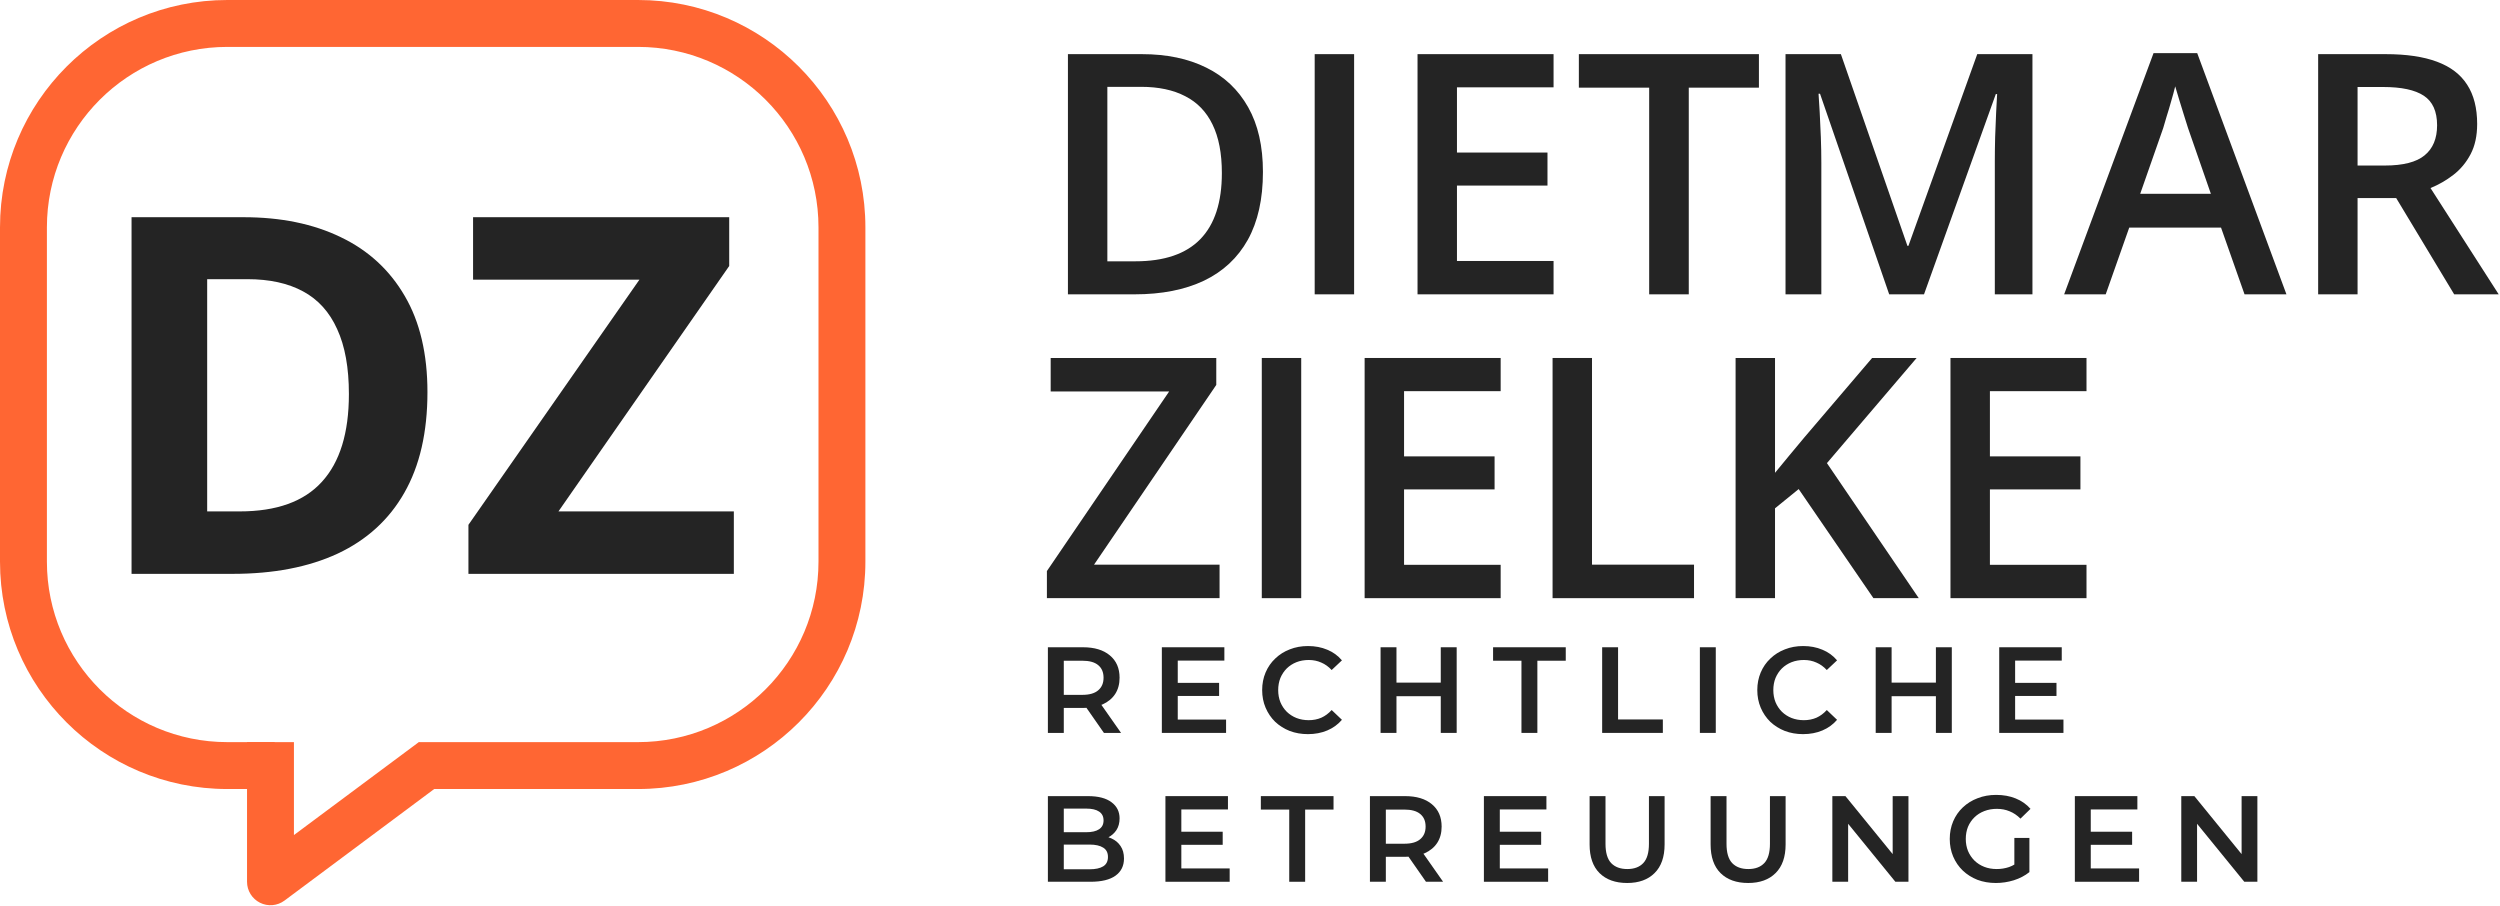
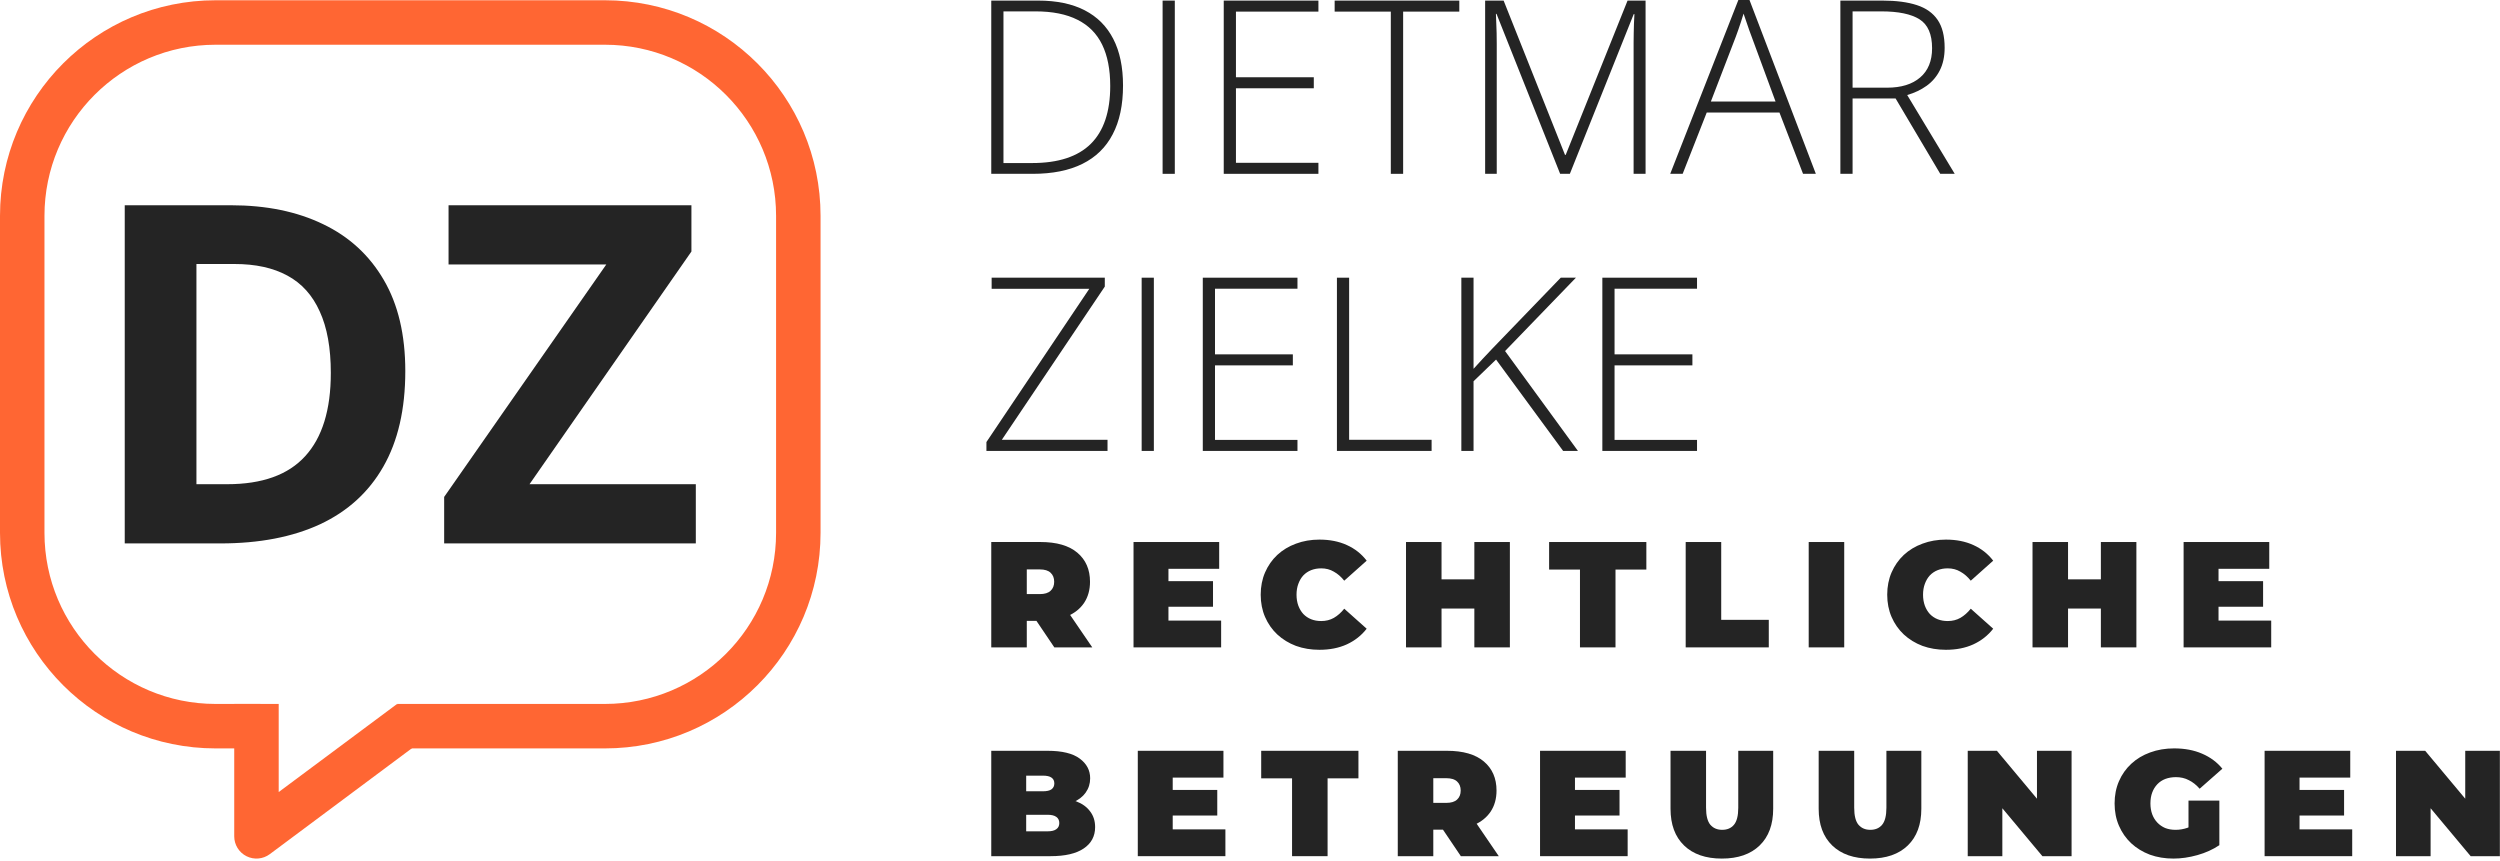
- <svg xmlns="http://www.w3.org/2000/svg" width="1226" height="444" viewBox="0 0 1226 444" fill="none">
-   <path d="M1169.93 26.552C1180.08 26.552 1188.46 27.787 1195.07 30.258C1201.73 32.729 1206.67 36.489 1209.89 41.537C1213.17 46.586 1214.8 53.005 1214.8 60.793C1214.8 66.594 1213.73 71.535 1211.58 75.617C1209.43 79.699 1206.61 83.083 1203.12 85.768C1199.63 88.454 1195.9 90.602 1191.92 92.214L1225.36 144.34H1203.53L1175.09 97.128H1156.15V144.34H1136.82V26.552H1169.93ZM1168.64 42.665H1156.15V81.176H1169.53C1178.5 81.176 1185 79.511 1189.02 76.181C1193.11 72.851 1195.15 67.936 1195.15 61.437C1195.15 54.616 1192.97 49.782 1188.62 46.935C1184.32 44.089 1177.66 42.665 1168.64 42.665Z" fill="#242424" />
-   <path d="M1100.72 144.34L1089.2 111.63H1044.17L1032.64 144.34H1012.26L1056.09 26.069H1077.52L1121.27 144.34H1100.72ZM1084.21 95.033L1073.01 62.807C1072.58 61.41 1071.96 59.45 1071.16 56.925C1070.35 54.347 1069.54 51.742 1068.74 49.111C1067.93 46.425 1067.26 44.169 1066.72 42.343C1066.19 44.545 1065.52 47.016 1064.71 49.755C1063.96 52.441 1063.21 54.965 1062.45 57.328C1061.76 59.692 1061.22 61.518 1060.84 62.807L1049.56 95.033H1084.21Z" fill="#242424" />
-   <path d="M926.458 144.34L892.539 45.968H891.814C891.975 48.171 892.163 51.178 892.378 54.992C892.593 58.805 892.781 62.888 892.942 67.238C893.103 71.589 893.184 75.751 893.184 79.726V144.34H875.62V26.552H902.771L935.401 120.573H935.884L969.641 26.552H996.712V144.34H978.262V78.759C978.262 75.16 978.316 71.266 978.423 67.077C978.584 62.888 978.745 58.913 978.907 55.153C979.121 51.393 979.283 48.386 979.39 46.13H978.745L943.538 144.34H926.458Z" fill="#242424" />
-   <path d="M828.172 144.34H808.755V42.987H774.273V26.552H862.574V42.987H828.172V144.34Z" fill="#242424" />
-   <path d="M761.866 144.34H695.157V26.552H761.866V42.826H714.493V74.811H758.885V91.005H714.493V127.985H761.866V144.34Z" fill="#242424" />
-   <path d="M644.722 144.34V26.552H664.058V144.34H644.722Z" fill="#242424" />
-   <path d="M619.344 84.318C619.344 97.585 616.873 108.676 611.932 117.592C606.99 126.454 599.82 133.141 590.42 137.653C581.021 142.111 569.688 144.34 556.421 144.34H523.711V26.552H559.966C572.159 26.552 582.686 28.754 591.548 33.158C600.411 37.509 607.259 43.981 612.093 52.575C616.927 61.115 619.344 71.696 619.344 84.318ZM599.202 84.882C599.202 75.214 597.671 67.265 594.61 61.034C591.602 54.804 587.144 50.185 581.236 47.177C575.381 44.115 568.157 42.585 559.563 42.585H543.047V128.146H556.744C570.977 128.146 581.612 124.521 588.648 117.27C595.684 110.019 599.202 99.223 599.202 84.882Z" fill="#242424" />
-   <path d="M1023.22 293.34H956.514V175.552H1023.22V191.826H975.85V223.811H1020.24V240.005H975.85V276.985H1023.22V293.34Z" fill="#242424" />
-   <path d="M940.965 293.34H918.728L882.071 239.844L870.469 249.27V293.34H851.133V175.552H870.469V231.868C872.832 228.968 875.223 226.067 877.64 223.167C880.057 220.266 882.473 217.366 884.89 214.466L918.084 175.552H939.917L895.928 227.115L940.965 293.34Z" fill="#242424" />
-   <path d="M761.382 293.34V175.552H780.718V276.905H830.75V293.34H761.382Z" fill="#242424" />
-   <path d="M735.923 293.34H669.214V175.552H735.923V191.826H688.55V223.811H732.942V240.005H688.55V276.985H735.923V293.34Z" fill="#242424" />
-   <path d="M618.78 293.34V175.552H638.116V293.34H618.78Z" fill="#242424" />
-   <path d="M598.074 293.34H513.399V280.047L573.34 191.988H515.252V175.552H596.463V188.765L536.521 276.905H598.074V293.34Z" fill="#242424" />
-   <path d="M359.876 281.418H229.719V257.373L313.579 137.146H231.992V106.521H357.603V130.447L273.863 250.793H359.876V281.418Z" fill="#242424" />
-   <path d="M209.622 192.295C209.622 211.994 205.834 228.463 198.257 241.702C190.76 254.861 179.874 264.79 165.598 271.489C151.323 278.109 134.136 281.418 114.038 281.418H64.512V106.521H119.422C137.765 106.521 153.675 109.791 167.154 116.331C180.632 122.791 191.079 132.401 198.496 145.161C205.913 157.842 209.622 173.553 209.622 192.295ZM171.101 193.252C171.101 180.332 169.187 169.725 165.359 161.431C161.611 153.057 156.028 146.876 148.611 142.888C141.274 138.901 132.182 136.907 121.336 136.907H101.597V250.793H117.508C135.611 250.793 149.05 245.968 157.823 236.318C166.675 226.668 171.101 212.313 171.101 193.252Z" fill="#242424" />
-   <path d="M980.418 359.418V317.418H1011.08V323.958H988.218V352.878H1011.92V359.418H980.418ZM987.618 341.298V334.878H1008.5V341.298H987.618Z" fill="#242424" />
-   <path d="M949.364 359.418V317.418H957.164V359.418H949.364ZM919.844 359.418V317.418H927.644V359.418H919.844ZM926.984 341.418V334.758H949.964V341.418H926.984Z" fill="#242424" />
-   <path d="M884.217 360.018C881.017 360.018 878.037 359.498 875.277 358.458C872.557 357.378 870.177 355.878 868.137 353.958C866.137 351.998 864.577 349.698 863.457 347.058C862.337 344.418 861.777 341.538 861.777 338.418C861.777 335.298 862.337 332.418 863.457 329.778C864.577 327.138 866.157 324.858 868.197 322.938C870.237 320.978 872.617 319.478 875.337 318.438C878.057 317.358 881.037 316.818 884.277 316.818C887.717 316.818 890.857 317.418 893.697 318.618C896.537 319.778 898.937 321.518 900.897 323.838L895.857 328.578C894.337 326.938 892.637 325.718 890.757 324.918C888.877 324.078 886.837 323.658 884.637 323.658C882.437 323.658 880.417 324.018 878.577 324.738C876.777 325.458 875.197 326.478 873.837 327.798C872.517 329.118 871.477 330.678 870.717 332.478C869.997 334.278 869.637 336.258 869.637 338.418C869.637 340.578 869.997 342.558 870.717 344.358C871.477 346.158 872.517 347.718 873.837 349.038C875.197 350.358 876.777 351.378 878.577 352.098C880.417 352.818 882.437 353.178 884.637 353.178C886.837 353.178 888.877 352.778 890.757 351.978C892.637 351.138 894.337 349.878 895.857 348.198L900.897 352.998C898.937 355.278 896.537 357.018 893.697 358.218C890.857 359.418 887.697 360.018 884.217 360.018Z" fill="#242424" />
-   <path d="M833.617 359.418V317.418H841.417V359.418H833.617Z" fill="#242424" />
-   <path d="M785.699 359.418V317.418H793.499V352.818H815.459V359.418H785.699Z" fill="#242424" />
-   <path d="M746.125 359.418V324.018H732.205V317.418H767.845V324.018H753.925V359.418H746.125Z" fill="#242424" />
-   <path d="M706.551 359.418V317.418H714.351V359.418H706.551ZM677.031 359.418V317.418H684.831V359.418H677.031ZM684.171 341.418V334.758H707.151V341.418H684.171Z" fill="#242424" />
-   <path d="M641.405 360.018C638.205 360.018 635.225 359.498 632.465 358.458C629.745 357.378 627.365 355.878 625.325 353.958C623.325 351.998 621.765 349.698 620.645 347.058C619.525 344.418 618.965 341.538 618.965 338.418C618.965 335.298 619.525 332.418 620.645 329.778C621.765 327.138 623.345 324.858 625.385 322.938C627.425 320.978 629.805 319.478 632.525 318.438C635.245 317.358 638.225 316.818 641.465 316.818C644.905 316.818 648.045 317.418 650.885 318.618C653.725 319.778 656.125 321.518 658.085 323.838L653.045 328.578C651.525 326.938 649.825 325.718 647.945 324.918C646.065 324.078 644.025 323.658 641.825 323.658C639.625 323.658 637.605 324.018 635.765 324.738C633.965 325.458 632.385 326.478 631.025 327.798C629.705 329.118 628.665 330.678 627.905 332.478C627.185 334.278 626.825 336.258 626.825 338.418C626.825 340.578 627.185 342.558 627.905 344.358C628.665 346.158 629.705 347.718 631.025 349.038C632.385 350.358 633.965 351.378 635.765 352.098C637.605 352.818 639.625 353.178 641.825 353.178C644.025 353.178 646.065 352.778 647.945 351.978C649.825 351.138 651.525 349.878 653.045 348.198L658.085 352.998C656.125 355.278 653.725 357.018 650.885 358.218C648.045 359.418 644.885 360.018 641.405 360.018Z" fill="#242424" />
-   <path d="M569.769 359.418V317.418H600.429V323.958H577.569V352.878H601.269V359.418H569.769ZM576.969 341.298V334.878H597.849V341.298H576.969Z" fill="#242424" />
-   <path d="M513.883 359.418V317.418H531.103C536.703 317.418 541.083 318.738 544.243 321.378C547.443 324.018 549.043 327.678 549.043 332.358C549.043 335.438 548.323 338.098 546.883 340.338C545.443 342.538 543.383 344.238 540.703 345.438C538.063 346.598 534.883 347.178 531.163 347.178H518.203L521.683 343.638V359.418H513.883ZM541.363 359.418L530.743 344.178H539.083L549.763 359.418H541.363ZM521.683 344.478L518.203 340.758H530.803C534.243 340.758 536.823 340.018 538.543 338.538C540.303 337.058 541.183 334.998 541.183 332.358C541.183 329.678 540.303 327.618 538.543 326.178C536.823 324.738 534.243 324.018 530.803 324.018H518.203L521.683 320.178V344.478Z" fill="#242424" />
-   <path d="M1069.7 432.418V390.418H1076.12L1102.46 422.758H1099.28V390.418H1107.02V432.418H1100.6L1074.26 400.078H1077.44V432.418H1069.7Z" fill="#242424" />
-   <path d="M1017.51 432.418V390.418H1048.17V396.958H1025.31V425.878H1049.01V432.418H1017.51ZM1024.71 414.298V407.878H1045.59V414.298H1024.71Z" fill="#242424" />
-   <path d="M978.78 433.018C975.5 433.018 972.48 432.498 969.72 431.458C967 430.378 964.62 428.878 962.58 426.958C960.54 424.998 958.96 422.698 957.84 420.058C956.72 417.418 956.16 414.538 956.16 411.418C956.16 408.298 956.72 405.418 957.84 402.778C958.96 400.138 960.54 397.858 962.58 395.938C964.66 393.978 967.08 392.478 969.84 391.438C972.6 390.358 975.62 389.818 978.9 389.818C982.46 389.818 985.66 390.398 988.5 391.558C991.38 392.718 993.8 394.418 995.76 396.658L990.84 401.458C989.2 399.818 987.42 398.618 985.5 397.858C983.62 397.058 981.54 396.658 979.26 396.658C977.06 396.658 975.02 397.018 973.14 397.738C971.26 398.458 969.64 399.478 968.28 400.798C966.92 402.118 965.86 403.678 965.1 405.478C964.38 407.278 964.02 409.258 964.02 411.418C964.02 413.538 964.38 415.498 965.1 417.298C965.86 419.098 966.92 420.678 968.28 422.038C969.64 423.358 971.24 424.378 973.08 425.098C974.92 425.818 976.96 426.178 979.2 426.178C981.28 426.178 983.28 425.858 985.2 425.218C987.16 424.538 989.02 423.418 990.78 421.858L995.22 427.678C993.02 429.438 990.46 430.778 987.54 431.698C984.66 432.578 981.74 433.018 978.78 433.018ZM995.22 427.678L987.84 426.658V410.938H995.22V427.678Z" fill="#242424" />
-   <path d="M898.586 432.418V390.418H905.006L931.346 422.758H928.166V390.418H935.906V432.418H929.486L903.146 400.078H906.326V432.418H898.586Z" fill="#242424" />
-   <path d="M857.302 433.018C851.542 433.018 847.022 431.398 843.742 428.158C840.502 424.918 838.882 420.238 838.882 414.118V390.418H846.682V413.818C846.682 418.138 847.602 421.278 849.442 423.238C851.322 425.198 853.962 426.178 857.362 426.178C860.762 426.178 863.382 425.198 865.222 423.238C867.062 421.278 867.982 418.138 867.982 413.818V390.418H875.662V414.118C875.662 420.238 874.022 424.918 870.742 428.158C867.502 431.398 863.022 433.018 857.302 433.018Z" fill="#242424" />
-   <path d="M797.958 433.018C792.198 433.018 787.678 431.398 784.398 428.158C781.158 424.918 779.538 420.238 779.538 414.118V390.418H787.338V413.818C787.338 418.138 788.258 421.278 790.098 423.238C791.978 425.198 794.618 426.178 798.018 426.178C801.418 426.178 804.038 425.198 805.878 423.238C807.718 421.278 808.638 418.138 808.638 413.818V390.418H816.318V414.118C816.318 420.238 814.678 424.918 811.398 428.158C808.158 431.398 803.678 433.018 797.958 433.018Z" fill="#242424" />
-   <path d="M727.703 432.418V390.418H758.363V396.958H735.503V425.878H759.203V432.418H727.703ZM734.903 414.298V407.878H755.783V414.298H734.903Z" fill="#242424" />
-   <path d="M671.816 432.418V390.418H689.036C694.636 390.418 699.016 391.738 702.176 394.378C705.376 397.018 706.976 400.678 706.976 405.358C706.976 408.438 706.256 411.098 704.816 413.338C703.376 415.538 701.316 417.238 698.636 418.438C695.996 419.598 692.816 420.178 689.096 420.178H676.136L679.616 416.638V432.418H671.816ZM699.296 432.418L688.676 417.178H697.016L707.696 432.418H699.296ZM679.616 417.478L676.136 413.758H688.736C692.176 413.758 694.756 413.018 696.476 411.538C698.236 410.058 699.116 407.998 699.116 405.358C699.116 402.678 698.236 400.618 696.476 399.178C694.756 397.738 692.176 397.018 688.736 397.018H676.136L679.616 393.178V417.478Z" fill="#242424" />
-   <path d="M632.242 432.418V397.018H618.322V390.418H653.962V397.018H640.042V432.418H632.242Z" fill="#242424" />
-   <path d="M571.527 432.418V390.418H602.187V396.958H579.327V425.878H603.027V432.418H571.527ZM578.727 414.298V407.878H599.607V414.298H578.727Z" fill="#242424" />
-   <path d="M513.883 432.418V390.418H533.563C538.603 390.418 542.443 391.418 545.083 393.418C547.723 395.378 549.043 398.018 549.043 401.338C549.043 403.578 548.523 405.498 547.483 407.098C546.443 408.658 545.043 409.878 543.283 410.758C541.563 411.598 539.683 412.018 537.643 412.018L538.723 409.858C541.083 409.858 543.203 410.298 545.083 411.178C546.963 412.018 548.443 413.258 549.523 414.898C550.643 416.538 551.203 418.578 551.203 421.018C551.203 424.618 549.823 427.418 547.063 429.418C544.303 431.418 540.203 432.418 534.763 432.418H513.883ZM521.683 426.298H534.283C537.203 426.298 539.443 425.818 541.003 424.858C542.563 423.898 543.343 422.358 543.343 420.238C543.343 418.158 542.563 416.638 541.003 415.678C539.443 414.678 537.203 414.178 534.283 414.178H521.083V408.118H532.723C535.443 408.118 537.523 407.638 538.963 406.678C540.443 405.718 541.183 404.278 541.183 402.358C541.183 400.398 540.443 398.938 538.963 397.978C537.523 397.018 535.443 396.538 532.723 396.538H521.683V426.298Z" fill="#242424" />
-   <path d="M144.145 363.936V409.509L205.397 363.923L219.079 382.359L139.516 441.64C136.029 444.239 131.373 444.647 127.486 442.696C123.599 440.745 121.145 436.768 121.145 432.419V363.936H144.145Z" fill="#FF6633" />
-   <path d="M401.388 275.438V111.5C401.388 62.623 361.765 23 312.888 23H111.5C62.623 23 23 62.623 23 111.5V275.438C23 324.315 62.623 363.938 111.5 363.938H134.694V386.938H111.5C49.92 386.938 0 337.018 0 275.438V111.5C7.42386e-05 49.92 49.92 0 111.5 0H312.888C374.467 0 424.388 49.92 424.388 111.5V275.438C424.388 337.017 374.467 386.938 312.888 386.938H205.444V363.938H312.888C361.765 363.938 401.388 324.315 401.388 275.438Z" fill="#FF6633" />
+ <svg xmlns="http://www.w3.org/2000/svg" width="1293" height="445" viewBox="0 0 1293 445" fill="none">
+   <path d="M973.597 0.306C980.706 0.306 986.63 1.083 991.369 2.635C996.149 4.188 999.744 6.741 1002.15 10.296C1004.57 13.85 1005.77 18.651 1005.77 24.697C1005.77 29.232 1004.93 33.134 1003.26 36.403C1001.62 39.63 999.356 42.286 996.456 44.37C993.555 46.453 990.205 48.047 986.405 49.15L1010.98 89.903H1003.5L980.399 50.927H958.153V89.903H951.841V0.306H973.597ZM972.984 5.883H958.153V45.35H975.987C983.3 45.35 988.999 43.593 993.085 40.08C997.211 36.566 999.275 31.52 999.275 24.942C999.275 17.711 997.109 12.727 992.779 9.989C988.448 7.252 981.85 5.883 972.984 5.883Z" fill="#242424" />
+   <path d="M932.536 89.903L920.341 58.22H882.713L870.272 89.903H863.837L899.075 0H904.836L939.155 89.903H932.536ZM918.319 52.52L905.939 18.937C905.612 18.079 905.204 16.976 904.714 15.627C904.264 14.279 903.774 12.849 903.243 11.338C902.752 9.826 902.262 8.396 901.772 7.048C901.363 8.478 900.914 9.908 900.424 11.338C899.933 12.768 899.464 14.157 899.014 15.505C898.565 16.812 898.136 17.997 897.727 19.059L884.858 52.52H918.319Z" fill="#242424" />
+   <path d="M806.904 89.903L773.995 7.17H773.688C773.77 8.682 773.831 10.275 773.872 11.95C773.954 13.585 774.015 15.3 774.056 17.098C774.097 18.896 774.117 20.775 774.117 22.736V89.903H768.112V0.306H777.672L809.417 80.098H809.785L841.775 0.306H851.09V89.903H844.9V22.001C844.9 20.407 844.921 18.773 844.962 17.098C845.002 15.423 845.043 13.768 845.084 12.134C845.166 10.459 845.248 8.845 845.329 7.293H844.962L811.93 89.903H806.904Z" fill="#242424" />
+   <path d="M725.703 89.903H719.33V6.006H690.281V0.306H754.752V6.006H725.703V89.903Z" fill="#242424" />
+   <path d="M681.885 89.903H632.919V0.306H681.885V6.006H639.231V39.957H679.495V45.657H639.231V84.204H681.885V89.903Z" fill="#242424" />
+   <path d="M601.297 89.903V0.306H607.609V89.903H601.297Z" fill="#242424" />
+   <path d="M580.828 44.247C580.828 54.257 579.051 62.653 575.496 69.435C571.983 76.217 566.753 81.324 559.807 84.756C552.903 88.188 544.343 89.903 534.129 89.903H512.68V0.306H536.949C546.509 0.306 554.537 1.981 561.033 5.332C567.529 8.682 572.452 13.625 575.803 20.162C579.153 26.659 580.828 34.687 580.828 44.247ZM574.209 44.492C574.209 35.953 572.82 28.824 570.042 23.104C567.264 17.384 563.015 13.094 557.295 10.234C551.575 7.334 544.323 5.883 535.539 5.883H518.992V84.327H533.823C547.346 84.327 557.458 81.017 564.159 74.399C570.859 67.739 574.209 57.77 574.209 44.492Z" fill="#242424" />
+   <path d="M877.7 233.219H828.734V143.622H877.7V149.321H835.046V183.273H875.31V188.972H835.046V227.52H877.7V233.219Z" fill="#242424" />
+   <path d="M816.11 233.219H808.449L773.762 185.969L762.118 197.184V233.219H755.806V143.622H762.118V190.749C763.63 189.033 765.203 187.318 766.837 185.602C768.512 183.845 770.188 182.068 771.863 180.27L807.223 143.622H815.068L778.42 181.557L816.11 233.219Z" fill="#242424" />
+   <path d="M691.458 233.219V143.622H697.77V227.459H740.424V233.219H691.458Z" fill="#242424" />
+   <path d="M671.051 233.219H622.085V143.622H671.051V149.321H628.397V183.273H668.66V188.972H628.397V227.52H671.051V233.219Z" fill="#242424" />
+   <path d="M590.462 233.219V143.622H596.774V233.219H590.462Z" fill="#242424" />
+   <path d="M572.812 233.219H510.18V228.623L563.375 149.383H512.877V143.622H571.403V148.218L518.147 227.459H572.812V233.219Z" fill="#242424" />
+   <path d="M359.876 281.055H229.719V257.01L313.579 136.783H231.992V106.158H357.603V130.083L273.863 250.43H359.876V281.055Z" fill="#242424" />
+   <path d="M209.622 191.932C209.622 211.631 205.834 228.099 198.257 241.338C190.76 254.498 179.874 264.427 165.598 271.126C151.323 277.745 134.136 281.055 114.038 281.055H64.512V106.158H119.422C137.765 106.158 153.675 109.428 167.154 115.967C180.632 122.427 191.079 132.037 198.496 144.798C205.913 157.479 209.622 173.19 209.622 191.932ZM171.101 192.889C171.101 179.969 169.187 169.362 165.359 161.067C161.611 152.693 156.028 146.513 148.611 142.525C141.274 138.537 132.182 136.543 121.336 136.543H101.597V250.43H117.508C135.611 250.43 149.05 245.605 157.823 235.955C166.675 226.305 171.101 211.95 171.101 192.889Z" fill="#242424" />
+   <path d="M1129.36 334.827V280.33H1173.66V294.188H1147.42V320.97H1174.67V334.827H1129.36ZM1146.18 313.807V300.572H1170.47V313.807H1146.18Z" fill="#242424" />
+   <path d="M1086.57 334.827V280.33H1104.94V334.827H1086.57ZM1051.22 334.827V280.33H1069.59V334.827H1051.22ZM1068.35 314.741V299.638H1087.81V314.741H1068.35Z" fill="#242424" />
+   <path d="M1006.43 336.073C1002.07 336.073 998.022 335.398 994.285 334.049C990.6 332.647 987.382 330.675 984.631 328.132C981.933 325.589 979.831 322.578 978.325 319.101C976.82 315.624 976.068 311.783 976.068 307.579C976.068 303.375 976.82 299.534 978.325 296.056C979.831 292.579 981.933 289.569 984.631 287.025C987.382 284.482 990.6 282.536 994.285 281.187C998.022 279.785 1002.07 279.084 1006.43 279.084C1011.78 279.084 1016.5 280.019 1020.6 281.887C1024.75 283.756 1028.18 286.455 1030.88 289.984L1019.28 300.338C1017.67 298.314 1015.88 296.757 1013.9 295.667C1011.98 294.525 1009.8 293.954 1007.36 293.954C1005.44 293.954 1003.71 294.266 1002.15 294.889C1000.59 295.511 999.242 296.42 998.1 297.614C997.01 298.807 996.154 300.261 995.531 301.973C994.908 303.634 994.597 305.503 994.597 307.579C994.597 309.655 994.908 311.549 995.531 313.262C996.154 314.923 997.01 316.35 998.1 317.544C999.242 318.738 1000.59 319.646 1002.15 320.269C1003.71 320.892 1005.44 321.203 1007.36 321.203C1009.8 321.203 1011.98 320.658 1013.9 319.568C1015.88 318.426 1017.67 316.843 1019.28 314.819L1030.88 325.173C1028.18 328.651 1024.75 331.35 1020.6 333.27C1016.5 335.139 1011.78 336.073 1006.43 336.073Z" fill="#242424" />
+   <path d="M935.459 334.827V280.33H953.832V334.827H935.459Z" fill="#242424" />
+   <path d="M871.838 334.827V280.33H890.212V320.58H914.813V334.827H871.838Z" fill="#242424" />
+   <path d="M817.162 334.827V294.577H801.202V280.33H851.496V294.577H835.536V334.827H817.162Z" fill="#242424" />
+   <path d="M762.532 334.827V280.33H780.905V334.827H762.532ZM727.187 334.827V280.33H745.56V334.827H727.187ZM744.314 314.741V299.638H763.778V314.741H744.314Z" fill="#242424" />
+   <path d="M682.397 336.073C678.038 336.073 673.989 335.398 670.252 334.049C666.567 332.647 663.349 330.675 660.599 328.132C657.9 325.589 655.798 322.578 654.292 319.101C652.787 315.624 652.035 311.783 652.035 307.579C652.035 303.375 652.787 299.534 654.292 296.056C655.798 292.579 657.9 289.569 660.599 287.025C663.349 284.482 666.567 282.536 670.252 281.187C673.989 279.785 678.038 279.084 682.397 279.084C687.743 279.084 692.466 280.019 696.567 281.887C700.719 283.756 704.144 286.455 706.843 289.984L695.243 300.338C693.634 298.314 691.844 296.757 689.871 295.667C687.951 294.525 685.771 293.954 683.332 293.954C681.411 293.954 679.673 294.266 678.116 294.889C676.558 295.511 675.209 296.42 674.067 297.614C672.977 298.807 672.121 300.261 671.498 301.973C670.875 303.634 670.564 305.503 670.564 307.579C670.564 309.655 670.875 311.549 671.498 313.262C672.121 314.923 672.977 316.35 674.067 317.544C675.209 318.738 676.558 319.646 678.116 320.269C679.673 320.892 681.411 321.203 683.332 321.203C685.771 321.203 687.951 320.658 689.871 319.568C691.844 318.426 693.634 316.843 695.243 314.819L706.843 325.173C704.144 328.651 700.719 331.35 696.567 333.27C692.466 335.139 687.743 336.073 682.397 336.073Z" fill="#242424" />
+   <path d="M586.26 334.827V280.33H630.559V294.188H604.322V320.97H631.571V334.827H586.26ZM603.077 313.807V300.572H627.367V313.807H603.077Z" fill="#242424" />
+   <path d="M512.68 334.827V280.33H538.138C546.494 280.33 552.852 282.173 557.212 285.858C561.572 289.543 563.752 294.551 563.752 300.884C563.752 305.088 562.74 308.721 560.716 311.783C558.691 314.793 555.811 317.103 552.074 318.712C548.389 320.321 544.003 321.125 538.917 321.125H522.879L531.054 313.574V334.827H512.68ZM545.301 334.827L531.91 314.975H551.373L564.92 334.827H545.301ZM531.054 315.598L522.879 307.267H537.749C540.292 307.267 542.161 306.697 543.354 305.555C544.6 304.413 545.223 302.856 545.223 300.884C545.223 298.911 544.6 297.354 543.354 296.212C542.161 295.071 540.292 294.5 537.749 294.5H522.879L531.054 286.169V315.598Z" fill="#242424" />
+   <path d="M1239.21 442.81V388.313H1254.31L1282.03 421.478H1275.02V388.313H1292.93V442.81H1277.82L1250.11 409.644H1257.11V442.81H1239.21Z" fill="#242424" />
+   <path d="M1171.25 442.81V388.313H1215.55V402.171H1189.32V428.952H1216.56V442.81H1171.25ZM1188.07 421.79V408.555H1212.36V421.79H1188.07Z" fill="#242424" />
+   <path d="M1124.11 444.056C1119.7 444.056 1115.62 443.381 1111.89 442.031C1108.2 440.63 1104.98 438.658 1102.23 436.115C1099.53 433.571 1097.43 430.561 1095.93 427.084C1094.42 423.606 1093.67 419.765 1093.67 415.561C1093.67 411.357 1094.42 407.517 1095.93 404.039C1097.43 400.562 1099.56 397.551 1102.31 395.008C1105.06 392.465 1108.3 390.519 1112.04 389.169C1115.83 387.768 1119.98 387.067 1124.5 387.067C1129.9 387.067 1134.7 387.975 1138.9 389.792C1143.16 391.609 1146.66 394.204 1149.41 397.577L1137.66 407.932C1135.94 405.959 1134.07 404.48 1132.05 403.494C1130.08 402.456 1127.87 401.937 1125.43 401.937C1123.41 401.937 1121.57 402.248 1119.9 402.871C1118.3 403.494 1116.92 404.402 1115.78 405.596C1114.64 406.79 1113.75 408.217 1113.13 409.878C1112.51 411.539 1112.2 413.433 1112.2 415.561C1112.2 417.586 1112.51 419.454 1113.13 421.167C1113.75 422.828 1114.64 424.255 1115.78 425.449C1116.92 426.642 1118.27 427.577 1119.83 428.251C1121.44 428.874 1123.23 429.186 1125.2 429.186C1127.27 429.186 1129.3 428.848 1131.27 428.174C1133.24 427.447 1135.35 426.227 1137.58 424.514L1147.85 437.127C1144.53 439.358 1140.74 441.071 1136.49 442.265C1132.23 443.459 1128.11 444.056 1124.11 444.056ZM1147.85 437.127L1131.89 434.791V414.082H1147.85V437.127Z" fill="#242424" />
+   <path d="M1017.71 442.81V388.313H1032.81L1060.53 421.478H1053.52V388.313H1071.42V442.81H1056.32L1028.61 409.644H1035.61V442.81H1017.71Z" fill="#242424" />
+   <path d="M967.166 444.056C958.809 444.056 952.296 441.798 947.624 437.282C942.953 432.767 940.618 426.435 940.618 418.286V388.313H958.991V417.741C958.991 421.893 959.744 424.852 961.249 426.616C962.754 428.329 964.778 429.186 967.321 429.186C969.916 429.186 971.941 428.329 973.394 426.616C974.899 424.852 975.652 421.893 975.652 417.741V388.313H993.713V418.286C993.713 426.435 991.378 432.767 986.707 437.282C982.036 441.798 975.522 444.056 967.166 444.056Z" fill="#242424" />
+   <path d="M890.544 444.056C882.188 444.056 875.674 441.798 871.003 437.282C866.332 432.767 863.996 426.435 863.996 418.286V388.313H882.37V417.741C882.37 421.893 883.122 424.852 884.627 426.616C886.133 428.329 888.157 429.186 890.7 429.186C893.295 429.186 895.319 428.329 896.773 426.616C898.278 424.852 899.03 421.893 899.03 417.741V388.313H917.092V418.286C917.092 426.435 914.757 432.767 910.085 437.282C905.414 441.798 898.901 444.056 890.544 444.056Z" fill="#242424" />
+   <path d="M796.509 442.81V388.313H840.808V402.171H814.571V428.952H841.82V442.81H796.509ZM813.326 421.79V408.555H837.616V421.79H813.326Z" fill="#242424" />
+   <path d="M722.929 442.81V388.313H748.387C756.743 388.313 763.101 390.155 767.461 393.84C771.821 397.525 774.001 402.534 774.001 408.866C774.001 413.07 772.989 416.703 770.964 419.765C768.94 422.776 766.06 425.085 762.323 426.694C758.638 428.303 754.252 429.108 749.166 429.108H733.128L741.302 421.556V442.81H722.929ZM755.549 442.81L742.159 422.957H761.622L775.168 442.81H755.549ZM741.302 423.58L733.128 415.25H747.998C750.541 415.25 752.409 414.679 753.603 413.537C754.849 412.395 755.472 410.838 755.472 408.866C755.472 406.894 754.849 405.337 753.603 404.195C752.409 403.053 750.541 402.482 747.998 402.482H733.128L741.302 394.152V423.58Z" fill="#242424" />
+   <path d="M668.253 442.81V402.56H652.293V388.313H702.586V402.56H686.626V442.81H668.253Z" fill="#242424" />
+   <path d="M588.465 442.81V388.313H632.764V402.171H606.527V428.952H633.776V442.81H588.465ZM605.281 421.79V408.555H629.572V421.79H605.281Z" fill="#242424" />
+   <path d="M512.68 442.81V388.313H541.797C549.323 388.313 554.876 389.662 558.458 392.361C562.039 395.008 563.83 398.408 563.83 402.56C563.83 405.311 563.051 407.776 561.494 409.956C559.989 412.084 557.783 413.771 554.876 415.016C551.97 416.262 548.389 416.885 544.133 416.885L545.69 412.681C549.946 412.681 553.605 413.278 556.667 414.471C559.781 415.665 562.169 417.404 563.83 419.688C565.542 421.919 566.399 424.618 566.399 427.784C566.399 432.507 564.426 436.192 560.482 438.839C556.589 441.486 550.88 442.81 543.354 442.81H512.68ZM530.742 429.964H541.797C543.821 429.964 545.327 429.601 546.313 428.874C547.351 428.148 547.87 427.084 547.87 425.682C547.87 424.281 547.351 423.217 546.313 422.49C545.327 421.764 543.821 421.4 541.797 421.4H529.496V409.255H539.306C541.382 409.255 542.887 408.918 543.821 408.243C544.807 407.517 545.301 406.504 545.301 405.207C545.301 403.857 544.807 402.845 543.821 402.171C542.887 401.496 541.382 401.159 539.306 401.159H530.742V429.964Z" fill="#242424" />
+   <path d="M144.145 364.073V409.646L205.397 364.06L219.079 382.496L139.516 441.778C136.029 444.376 131.373 444.784 127.486 442.833C123.599 440.882 121.145 436.905 121.145 432.556V364.073H144.145Z" fill="#FF6633" />
+   <path d="M401.388 275.575V111.637C401.388 62.76 361.765 23.137 312.888 23.137H111.5C62.623 23.137 23 62.76 23 111.637V275.576C23 324.453 62.623 364.076 111.5 364.076H134.694V387.076H111.5C49.92 387.076 0 337.155 0 275.576V111.637C7.42386e-05 50.057 49.92 0.137 111.5 0.137H312.888C374.467 0.137 424.388 50.057 424.388 111.637V275.575C424.388 337.154 374.467 387.076 312.888 387.076H205.444V364.076H312.888C361.765 364.076 401.388 324.452 401.388 275.575Z" fill="#FF6633" />
</svg>
